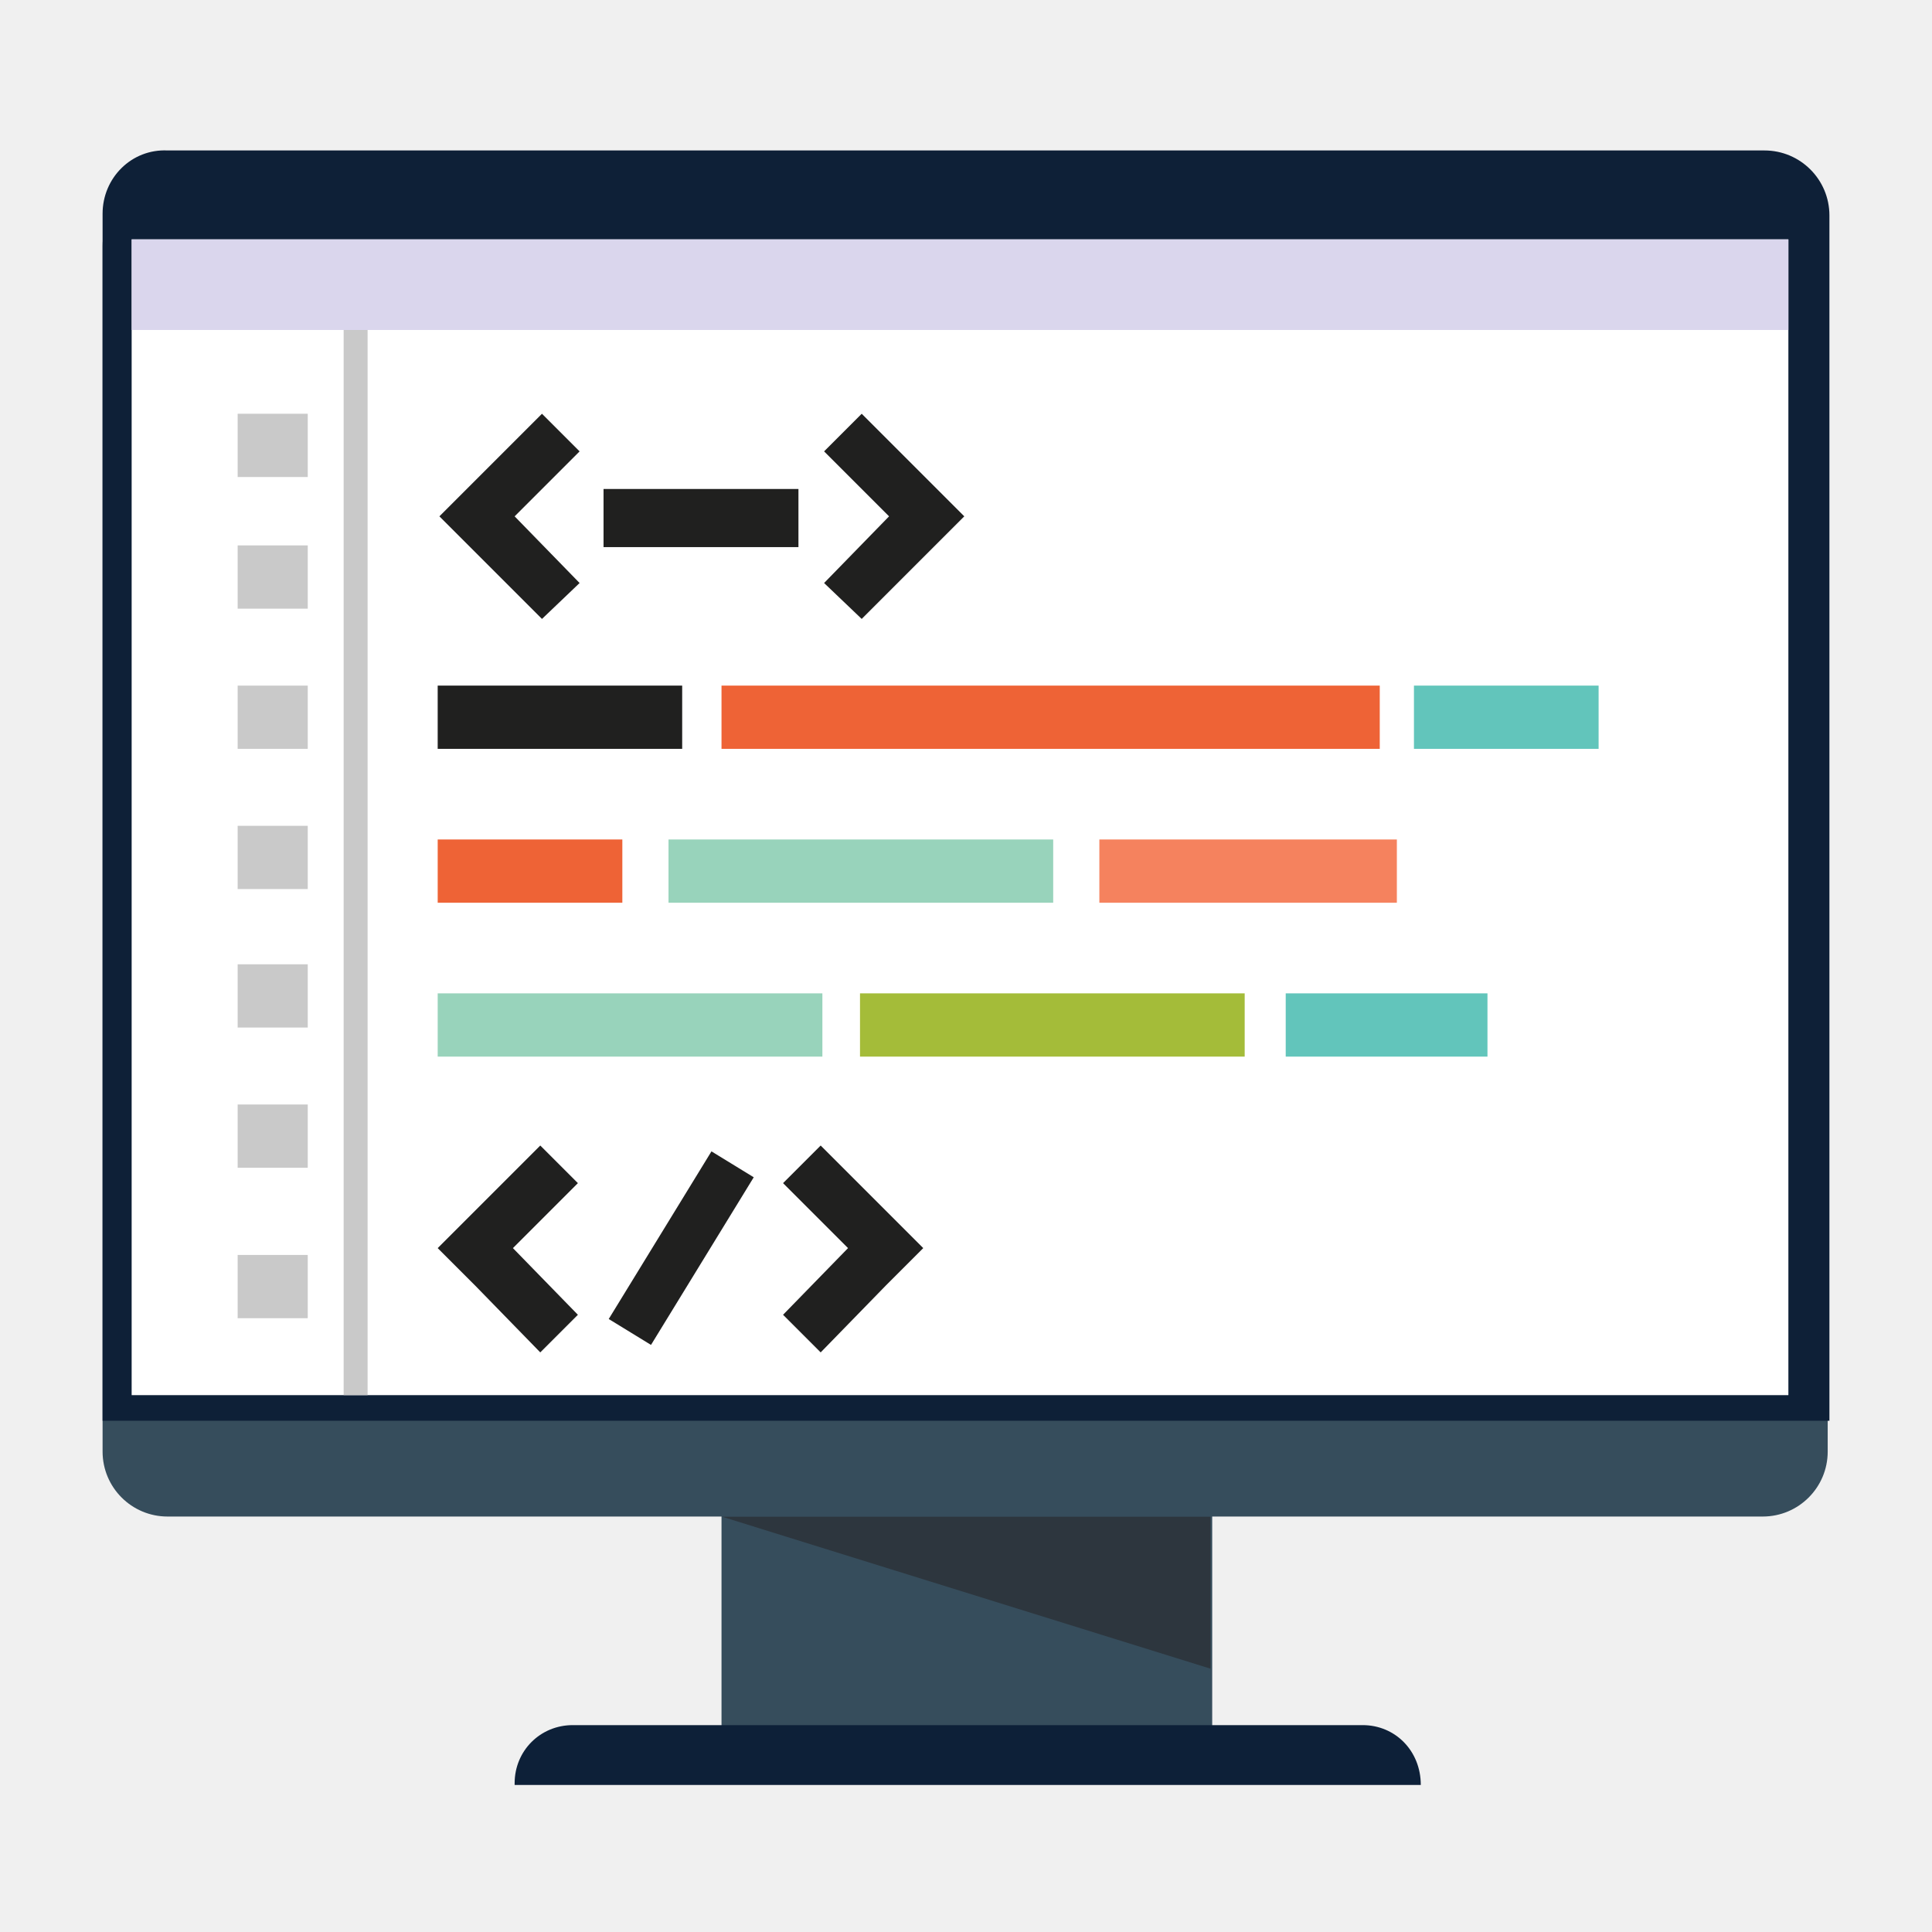
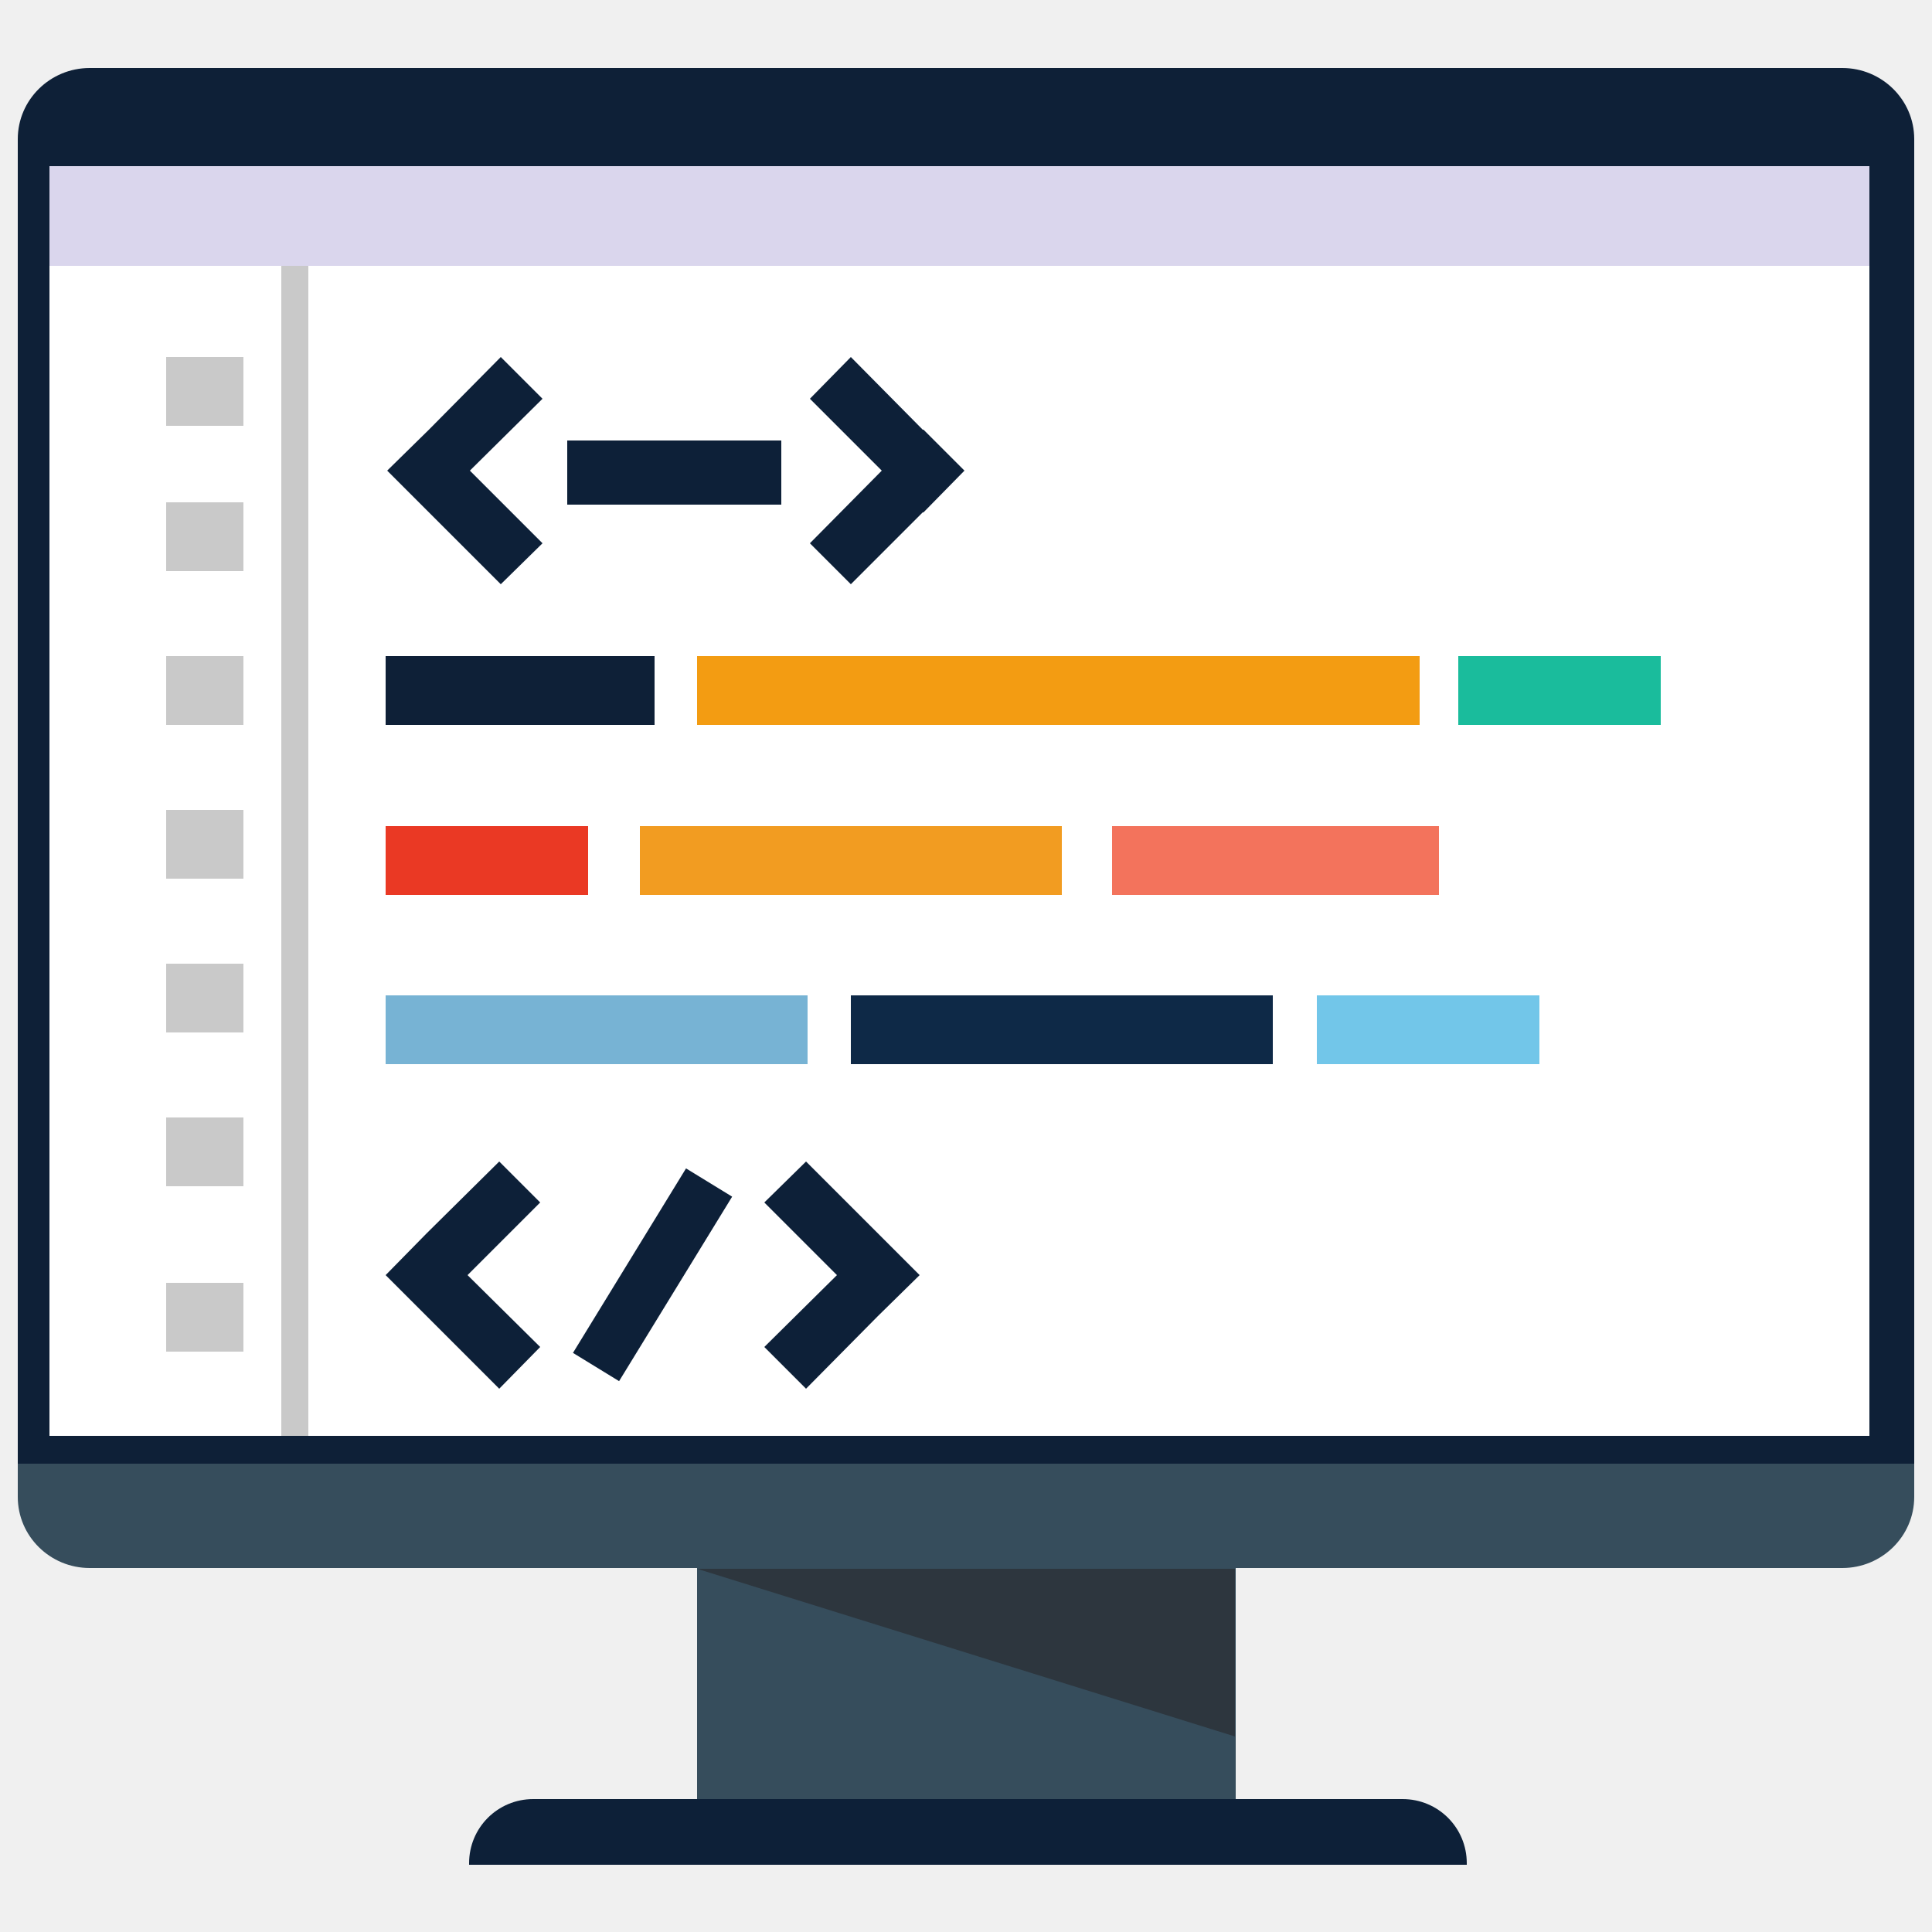
- <svg xmlns="http://www.w3.org/2000/svg" version="1.1" id="Layer_1" x="0px" y="0px" viewBox="0 0 113 113" style="enable-background:new 0 0 113 113;" xml:space="preserve">
+ <svg xmlns="http://www.w3.org/2000/svg" version="1.1" id="Layer_1" x="0px" y="0px" viewBox="0 0 250 250" style="enable-background:new 0 0 250 250;" xml:space="preserve">
  <style type="text/css">
- 	.st0{fill:#364D5C;}
- 	.st1{fill:#0D2038;}
- 	.st2{opacity:0.5;fill:#231F20;}
- 	.st3{fill:#0E2037;}
- 	.st4{fill:#FFFFFF;}
- 	.st5{opacity:0.8;fill:#D1CCE8;}
- 	.st6{fill:#C9C9C9;}
- 	.st7{fill:#62C5BB;}
- 	.st8{fill:#20201F;}
- 	.st9{fill:#EE6336;}
- 	.st10{fill:#98D3BB;}
- 	.st11{fill:#A4BC39;}
- 	.st12{fill:#F5825E;}
+ 	.st0{fill:#FFFFFF;}
+ 	.st1{fill:#CBEFFB;}
+ 	.st2{fill:#576177;}
+ 	.st3{fill:#FCE43A;}
+ 	.st4{fill:#FFEB99;}
+ 	.st5{fill:#E8E1CF;}
+ 	.st6{fill:#E2D9C3;}
+ 	.st7{fill:#F7F1DA;}
+ 	.st8{fill:#EFE8D5;}
+ 	.st9{fill:#3D495B;}
+ 	.st10{fill:#FF936D;}
+ 	.st11{fill:#FF8B6C;}
+ 	.st12{fill:#F48967;}
+ 	.st13{fill:#BEE4ED;}
+ 	.st14{fill:#707F99;}
+ 	.st15{fill:#DEF6FC;}
+ 	.st16{fill:#E5E5E5;}
+ 	.st17{fill:#263547;}
+ 	.st18{fill:#9BACBC;}
+ 	.st19{fill:#FDFFFE;}
+ 	.st20{fill:#52DDB5;}
+ 	.st21{fill:#2D4859;}
+ 	.st22{fill:#849EBC;}
+ 	.st23{fill:#564640;}
+ 	.st24{fill:#6AC2CE;}
+ 	.st25{fill:#E2B150;}
+ 	.st26{fill:#ADADAD;}
+ 	.st27{fill:#606060;}
+ 	.st28{fill:#A64A42;}
+ 	.st29{fill:#2D2D2D;}
+ 	.st30{fill:#EFEFEF;}
+ 	.st31{fill:#0F3758;}
+ 	.st32{fill:#7BBABE;}
+ 	.st33{fill:#76BBC1;}
+ 	.st34{fill:#0E3757;}
+ 	.st35{fill:#EC574F;}
+ 	.st36{fill:#F6AA1E;}
+ 	.st37{opacity:0.75;fill:#7BBABE;}
+ 	.st38{opacity:0.75;fill:#EC574F;}
+ 	.st39{opacity:0.75;fill:#F6AA1E;}
+ 	.st40{fill:url(#SVGID_1_);}
+ 	.st41{fill:url(#SVGID_2_);}
+ 	.st42{fill:#25A6DE;}
+ 	.st43{fill:url(#SVGID_3_);}
+ 	.st44{fill:#0984C6;}
+ 	.st45{fill:url(#SVGID_4_);}
+ 	.st46{fill:#44535D;}
+ 	.st47{fill:url(#SVGID_5_);}
+ 	.st48{fill:url(#SVGID_6_);}
+ 	.st49{fill:url(#SVGID_7_);}
+ 	.st50{fill:url(#SVGID_8_);}
+ 	.st51{fill:url(#SVGID_9_);}
+ 	.st52{fill:url(#SVGID_10_);}
+ 	.st53{fill:url(#SVGID_11_);}
+ 	.st54{fill:url(#SVGID_12_);}
+ 	.st55{fill:url(#SVGID_13_);}
+ 	.st56{fill:#D1D1D1;}
+ 	.st57{fill:#364D5C;}
+ 	.st58{fill:#EF7154;}
+ 	.st59{fill:#0D2038;}
+ 	.st60{opacity:0.5;fill:#231F20;}
+ 	.st61{fill:#0E2037;}
+ 	.st62{opacity:0.8;fill:#D1CCE8;}
+ 	.st63{fill:#C9C9C9;}
+ 	.st64{fill:#1ABC9C;}
+ 	.st65{fill:#F39C12;}
+ 	.st66{fill:#77B3D4;}
+ 	.st67{fill:#0E2947;}
+ 	.st68{fill:#72C6E9;}
+ 	.st69{fill:#EA3924;}
+ 	.st70{fill:#F3735C;}
+ 	.st71{fill:#F29C21;}
</style>
  <g>
-     <rect x="42.2" y="88.4" class="st0" width="28.7" height="14.3" />
-     <path class="st1" d="M83.1,104.4L83.1,104.4c0-2-1.5-3.5-3.4-3.5H33.5c-1.9,0-3.4,1.5-3.4,3.4v0.1H83.1z" />
-     <polygon class="st2" points="70.8,97.6 42.2,88.7 70.8,88.7  " />
-     <path class="st0" d="M103.1,10.6c2.1,0,3.8,1.7,3.8,3.8v70.5c0,2.1-1.7,3.8-3.8,3.8H9.8C7.7,88.7,6,87,6,84.9V14.4   c0-2.1,1.7-3.8,3.8-3.8H103.1z" />
-     <path class="st3" d="M107,83.1C107,83.1,107,83,107,83.1l0-70.5c0-2.1-1.7-3.8-3.8-3.8H9.8C7.7,8.7,6,10.4,6,12.5V83c0,0,0,0,0,0.1   H107z" />
-     <rect x="7.7" y="14" class="st4" width="96.9" height="67.6" />
-     <rect x="7.7" y="14" class="st5" width="96.9" height="5.3" />
-     <g>
-       <rect x="13.9" y="31.9" class="st6" width="4.1" height="3.7" />
-       <rect x="13.9" y="24.2" class="st6" width="4.1" height="3.7" />
-       <rect x="13.9" y="73.4" class="st6" width="4.1" height="3.7" />
-     </g>
-     <rect x="82.7" y="40.1" class="st7" width="10.8" height="3.7" />
-     <rect x="25.6" y="40.1" class="st8" width="14.3" height="3.7" />
-     <rect x="42.2" y="40.1" class="st9" width="38.5" height="3.7" />
-     <rect x="13.9" y="40.1" class="st6" width="4.1" height="3.7" />
-     <rect x="13.9" y="64.6" class="st6" width="4.1" height="3.7" />
-     <rect x="25.6" y="58.1" class="st10" width="22.5" height="3.7" />
-     <rect x="50.3" y="58.1" class="st11" width="22.5" height="3.7" />
-     <rect x="75.2" y="58.1" class="st7" width="11.8" height="3.7" />
-     <rect x="13.9" y="56.4" class="st6" width="4.1" height="3.7" />
-     <rect x="25.6" y="49.1" class="st9" width="10.8" height="3.7" />
-     <rect x="64.3" y="49.1" class="st12" width="17.4" height="3.7" />
-     <rect x="39.1" y="49.1" class="st10" width="22.5" height="3.7" />
-     <rect x="13.9" y="48.3" class="st6" width="4.1" height="3.7" />
-     <rect x="20.1" y="19.3" class="st6" width="1.4" height="62.3" />
+     <g>
+       <ellipse class="st0" cx="-307.3" cy="-139.5" rx="13.2" ry="14.1" />
+       <ellipse class="st0" cx="-265.6" cy="-139.5" rx="13.2" ry="14.1" />
+       <ellipse class="st0" cx="-249.3" cy="-135.7" rx="9.6" ry="10.2" />
+       <ellipse class="st0" cx="-319.5" cy="-135.7" rx="9.6" ry="10.2" />
+       <ellipse class="st0" cx="-286.6" cy="-147.5" rx="20.7" ry="22" />
+     </g>
+     <g>
+       <ellipse class="st0" cx="-159.7" cy="-135.2" rx="15.2" ry="16.2" />
+       <ellipse class="st0" cx="-111.8" cy="-126.4" rx="15.2" ry="16.2" />
+       <ellipse class="st0" cx="-93.1" cy="-126.4" rx="11" ry="11.7" />
+       <ellipse class="st0" cx="-173.7" cy="-132.1" rx="11" ry="11.7" />
+       <ellipse class="st0" cx="-136" cy="-135.2" rx="23.7" ry="25.3" />
+     </g>
    <g>
      <g>
-         <polygon class="st8" points="33.8,69.2 31.6,67 27.8,70.8 27.8,70.8 25.6,73 25.6,73 25.6,73 27.8,75.2 27.8,75.2 31.6,79.1      33.8,76.9 30,73    " />
-         <polygon class="st8" points="54,73 54,73 54,73 51.8,70.8 51.8,70.8 48,67 45.8,69.2 49.6,73 45.8,76.9 48,79.1 51.8,75.2      51.8,75.2    " />
-         <rect x="38.3" y="67.3" transform="matrix(-0.8526 -0.5225 0.5225 -0.8526 35.5667 156.0538)" class="st8" width="2.9" height="11.5" />
+         <path class="st1" d="M-98.5-91.5c0,59.9-48.5,105.6-108.4,105.6c-59.9,0-108.4-45.8-108.4-105.6c0-59.9,48.5-108.4,108.4-108.4     C-147-199.9-98.5-151.4-98.5-91.5z" />
+         <g>
+           <path class="st0" d="M-266-39.2c0.1,0,0.1,0,0.2-0.1c0,0,0,0,0,0C-265.9-39.3-266-39.2-266-39.2z" />
+           <path class="st0" d="M-89.5-81.1c0-6.5-5.5-11.7-12.4-11.7c-5.3,0-9.7,3.1-11.5,7.4c-0.5,0-1.1-0.1-1.6-0.1      c-11.1,0-20.2,9.2-20.2,20.5c0,3.7,1,7.2,2.7,10.2c4.7-1.4,9.1-0.6,11.4,2.4c0.3,0.4,0.5,0.8,0.7,1.2c-0.2,0.1-0.4,0.1-0.6,0.2      c-2.3-2.4-6.3-3-10.4-1.9c0,0,0,0,0,0c-2.4,0.6-4.8,1.8-7.1,3.5c-4,3.1-6.5,7.1-7,10.8c-0.1,0.9-0.2,1.8,0,2.7      c0.2,1.3,0.6,2.6,1.4,3.6c0.4,0.5,0.8,0.9,1.3,1.3c-0.1,0-0.1,0-0.2,0.1c-1.1-0.5-2-1.2-2.7-2.2c-0.7-1-1.2-2.1-1.4-3.3      c-3.3-1-7-1.4-10.9-1c-9.7,1-18.1,6.3-22.4,13.3c-10-12-14.8-50.1-14.8-50.1h-23.3c0,0-4.9,38.5-15,50.3      c-0.8,0.1-1.7,0.2-2.5,0.4c-1.4-5.2-4.8-10-10-13.3c-6.3-4-13.8-4.7-19.8-2.4c0.3,2.3-0.1,4.5-1.4,6.2c-0.7,0.9-1.6,1.6-2.7,2.2      c-0.1,0-0.1,0-0.2-0.1c0.5-0.4,0.9-0.8,1.3-1.3c1.3-1.7,1.8-4,1.4-6.3c0,0,0,0,0,0c0,0,0,0,0,0c-0.6-3.7-3-7.8-7-10.8      c-2.3-1.7-4.7-2.9-7.1-3.5c0,0,0,0,0,0c-4.2-1.1-8.1-0.5-10.4,1.9c-0.2-0.1-0.4-0.1-0.6-0.2c0.2-0.4,0.4-0.8,0.7-1.2      c2.3-3,6.7-3.8,11.4-2.4c1.7-3,2.7-6.5,2.7-10.2c0-11.3-9-20.5-20.2-20.5c-0.5,0-1.1,0-1.6,0.1c0,0,0,0,0,0c0,0,0,0,0,0      c-1.8-4.3-6.3-7.4-11.5-7.4c-6.9,0-12.4,5.2-12.4,11.7c0,3.2,1.4,6.1,3.6,8.3l0,0c0.8,0.7,1.7,1.4,2.6,1.9      c-0.6,1.9-0.9,3.9-0.9,6c0,7.7,4.1,14.3,10.3,17.9c-0.1,0.1-0.2,0.2-0.3,0.3c-5,6.3-3.4,15.9,3.5,21.4c3.9,3.1,8.7,4.3,13.1,3.7      c0.5,6.7,7.1,14.9,17.1,20.5c5.7,3.2,11.6,4.9,16.7,5.3c-0.2,0.8-0.3,1.5-0.3,2.3c0,5.7,5.7,10.3,12.7,10.3      c2.8,0,5.3-0.7,7.4-1.9c3,4.7,8.8,7.9,15.5,7.9c2,0,3.9-0.3,5.7-0.8c4.1-0.5,7.8-2.3,10.4-4.9c2.7,2.6,6.3,4.3,10.4,4.9      c1.8,0.5,3.7,0.8,5.7,0.8c6.1,0,11.5-2.7,14.7-6.8v0c0.3-0.4,0.5-0.8,0.8-1.1c0.1-0.1,0.1-0.2,0.2-0.3c2,1.4,4.5,2.3,7.2,2.3      c7,0,12.6-5.7,12.7-12.7c0.1,0,0.1,0,0.2,0c0.5,0,1.1-0.1,1.6-0.2c0,0,0,0,0,0c4.6-0.6,9.6-2.3,14.5-5      c10-5.5,16.5-13.8,17.1-20.5c4.3,0.7,9.1-0.5,13.1-3.7c7-5.6,8.5-15.2,3.5-21.4c-0.1-0.1-0.2-0.2-0.3-0.3      c6.1-3.5,10.3-10.2,10.3-17.9c0-2.1-0.3-4.1-0.9-6C-92-73-89.5-76.7-89.5-81.1z" />
+         </g>
+         <path class="st2" d="M-181.4-91c7.6,2,12.4,10.4,14.7,15.6c1.1,2.4,2.5,2.4,3.3-0.1c11.3-35-2-49.8-8.5-54.7L-181.4-91z" />
+         <path class="st2" d="M-232.4-91c-7.6,2-12.4,10.4-14.7,15.6c-1.1,2.4-2.5,2.4-3.3-0.1c-11.2-35,2-49.8,8.5-54.7L-232.4-91z" />
+         <path class="st3" d="M-206.9-77c-7.2-0.2-12.5,6.3-12.9,11.6c-0.8,5.7,3.2,10.2,6.6,13.5c4.3,3.7,5.7,7.4,6.1,9.7h0.3     c0.4-2.4,1.8-6,6.1-9.7c3.4-3.2,7.4-7.8,6.6-13.5C-194.4-70.7-199.7-77.2-206.9-77z" />
+         <path class="st4" d="M-206.9-76.3c-5.1-0.2-8.8,4.4-9.1,8.2c-0.6,4,2.3,7.2,4.7,9.5c3,2.6,4,5.2,4.3,6.8h0.2     c0.3-1.7,1.2-4.2,4.3-6.8c2.4-2.3,5.2-5.5,4.7-9.5C-198.1-71.9-201.8-76.5-206.9-76.3z" />
+         <path class="st5" d="M-218.5-79.7v3.6c0,1.6,1.3,2.9,2.9,2.9h17.4c1.6,0,2.9-1.3,2.9-2.9v-3.6H-218.5z" />
+         <rect x="-218.5" y="-79.7" class="st6" width="23.2" height="2.2" />
+         <path class="st7" d="M-221.5-85v3.9c0,1.6,1.3,2.9,2.9,2.9h23.5c1.6,0,2.9-1.3,2.9-2.9V-85H-221.5z" />
+         <rect x="-221.5" y="-85" class="st8" width="29.2" height="3.4" />
+         <path class="st9" d="M-235.7-89.7c1-0.6,2.1-1.1,3.3-1.4l-9.4-39.1c-0.6,0.5-1.3,1-2,1.7C-243.4-114.5-240.1-101.3-235.7-89.7z" />
+         <path class="st10" d="M-203.8-219.4c-1.7-2.1-4.5-2.1-6.1,0c-8.7,10.9-32.9,44.7-32.9,84.7c0,17.7,4.7,34.1,10.7,47.9     c1.1,2.4,4.1,4.4,6.8,4.4h37c2.6,0,5.7-1.9,6.8-4.4c6-13.8,10.7-30.2,10.7-47.9C-170.9-174.7-195.1-208.6-203.8-219.4z" />
+         <path class="st11" d="M-202.4-217.7c11.5,23.1,44.4,102.6-30.4,129.4c0.2,0.5,0.4,1,0.6,1.5c1.1,2.4,4.1,4.4,6.8,4.4h37     c2.6,0,5.7-1.9,6.8-4.4c6-13.8,10.7-30.2,10.7-47.9C-170.9-172.8-192.8-205.3-202.4-217.7z" />
+         <path class="st9" d="M-169.9-128.5c-0.7-0.7-1.4-1.2-2-1.7l-9.4,39.1c1.2,0.3,2.3,0.8,3.3,1.4     C-173.6-101.3-170.4-114.5-169.9-128.5z" />
+         <path class="st12" d="M-203.8-219.4c-0.1-0.1-0.2-0.2-0.3-0.3c15.9,21.5,45.1,89.6,5.3,137.3h10.5c2.6,0,5.7-1.9,6.8-4.4     c6-13.8,10.7-30.2,10.7-47.9C-170.9-174.7-195.1-208.6-203.8-219.4z" />
+         <g>
+           <g>
+             <path class="st0" d="M-207-144.5c-8.8,0-15.9-7.1-15.9-15.9c0-8.8,7.1-15.9,15.9-15.9c8.8,0,15.9,7.1,15.9,15.9       C-191.1-151.6-198.2-144.5-207-144.5z" />
+           </g>
+         </g>
+         <path class="st13" d="M-203.8-173.5c-1-0.2-2.1-0.4-3.1-0.4c-1,0-1.9,0.1-2.8,0.3c-6.1,1.3-10.6,6.7-10.6,13.2     c0,6.6,4.8,12.2,11.2,13.3c0.4,0.1,0.7,0.1,1.1,0.1c0.4,0,0.8,0.1,1.2,0.1c7.4,0,13.5-6,13.5-13.5     C-193.4-166.7-197.9-172.1-203.8-173.5z" />
+         <path class="st2" d="M-210.9-103.1c-0.3-16.3,1.5-29.6,4-29.6c2.5,0,4.3,13.3,4,29.6c-0.3,16.3-2.1,29.5-4,29.5     C-208.8-73.6-210.6-86.8-210.9-103.1z" />
+         <path class="st14" d="M-209-116.3c-0.2-6.5,0.8-11.7,2.1-11.7c1.3,0,2.2,5.2,2.1,11.7c-0.2,6.5-1.1,11.7-2.1,11.7     C-207.9-104.6-208.8-109.8-209-116.3z" />
+         <g>
+           <path class="st15" d="M-211.2-164.6c-1.7,1.6-2.7,4.1-4.2,4.2c-1.5,0.3-3.1-4.3,0.4-8c3.5-3.6,8-2.3,7.7-0.8      C-207.5-167.7-209.7-166.4-211.2-164.6z" />
+         </g>
      </g>
-     </g>
+       <path class="st0" d="M-142.1-123.3c0.2-8.7-0.9-11.7-2.9-13.9c-2.2-2-5.2-3.1-13.9-2.9c8.7,0.2,11.7-0.9,13.9-2.9    c2-2.2,3.1-5.2,2.9-13.9c-0.2,8.7,0.9,11.7,2.9,13.9c2.2,2,5.2,3.1,13.9,2.9c-8.7-0.2-11.7,0.9-13.9,2.9    C-141.2-135.1-142.3-132-142.1-123.3z" />
+       <path class="st1" d="M-280-185.8c0.2-8.7-0.9-11.7-2.9-13.9c-2.2-2-5.2-3.1-13.9-2.9c8.7,0.2,11.7-0.9,13.9-2.9    c2-2.2,3.1-5.2,2.9-13.9c-0.2,8.7,0.9,11.7,2.9,13.9c2.2,2,5.2,3.1,13.9,2.9c-8.7-0.2-11.7,0.9-13.9,2.9    C-279.1-197.5-280.2-194.4-280-185.8z" />
+       <circle class="st0" cx="-280.7" cy="-116.3" r="5.6" />
+       <circle class="st0" cx="-154.8" cy="-64.1" r="5.6" />
+     </g>
+   </g>
+   <path class="st16" d="M-330.6,256.8c-5.4,0-9.8-4.4-9.8-9.9v-17.3V229h243.9v0.6v17.3c0,5.5-4.4,9.9-9.8,9.9H-330.6z" />
+   <path class="st17" d="M-106.3,87.5h-224.3c-5.4,0-9.8,4.4-9.8,9.9V229h243.9V97.5C-96.5,92-100.9,87.5-106.3,87.5z" />
+   <rect x="-331.9" y="95.6" class="st18" width="225.7" height="125.5" />
+   <g>
+     <path class="st0" d="M-245.4,257.8h56c0,21.5,9.7,22.1,9.7,22.1v5.6h-5.1h-67.1h-4.4v-5.6c0,0,11.3-1.2,11.3-22.1" />
+     <path class="st16" d="M-179.7,280v-0.1c0,0-9.7-0.7-9.7-22.1H-245c0,21-11.3,22.1-11.3,22.1v0.1H-179.7z" />
+   </g>
+   <g>
+     <rect x="-324.3" y="100.8" class="st19" width="142.5" height="114.8" />
+     <g>
+       <path class="st20" d="M-281.7,145.3c-0.6,0.5-1.1,0.9-1.8,1.2l7.6,14c0,0,0,0,0,0c8.1-4.4,12.9-12,13.5-21.2l-15.9-1    C-278.4,140.9-279.5,143.5-281.7,145.3z" />
+       <path class="st21" d="M-283.4,146.5c-4.1,2.2-9.2,1.3-12.3-2.3c0,0,0,0,0,0l-14.1,12c0,0,0,0,0,0c8.8,10.3,23.3,13,35.2,6.5    L-283.4,146.5z" />
+       <path class="st22" d="M-313.7,138.8L-313.7,138.8c0.3,6,2.1,10.8,6.1,15.4l11.8-10.1c-1.5-1.8-2.3-3.9-2.4-6L-313.7,138.8z" />
+       <path class="st23" d="M-278.2,138.3l13.4,0.8l0,0c0.3-4.4-0.5-8.3-2.6-12.2c0,0,0,0,0,0l-11.9,6.2    C-278.5,134.7-278.1,136.5-278.2,138.3z" />
+       <path class="st24" d="M-285.9,109C-285.9,109-285.9,109-285.9,109l-1.5,18.7c2.6,0.2,5.1,1.4,6.9,3.5c0.5,0.6,0.9,1.2,1.3,1.9    l16.6-8.7C-267.4,115.3-275.7,109.8-285.9,109z" />
+       <path class="st25" d="M-320,139.1l21.9-0.9c-0.1-3,1.1-6,3.5-8c2.1-1.8,4.7-2.6,7.2-2.4l1.7-21.8c-1.3-0.1-2.6-0.1-3.9-0.1    C-307.2,106.6-320.8,121.5-320,139.1z" />
+     </g>
+     <rect x="-175.5" y="100.8" class="st25" width="59.9" height="114.8" />
+     <rect x="-248.4" y="109" class="st26" width="56.9" height="2.5" />
+     <rect x="-174" y="104.6" class="st27" width="56.9" height="2.5" />
+     <rect x="-174" y="115.8" class="st27" width="56.9" height="2.5" />
+     <rect x="-174" y="127" class="st27" width="56.9" height="2.5" />
+     <rect x="-174" y="138.2" class="st27" width="56.9" height="2.5" />
+     <rect x="-174" y="149.4" class="st27" width="56.9" height="2.4" />
+     <rect x="-174" y="160.6" class="st27" width="56.9" height="2.5" />
+     <rect x="-174" y="171.9" class="st27" width="56.9" height="2.5" />
+     <rect x="-248.4" y="118.6" class="st26" width="56.9" height="2.5" />
+     <rect x="-248.4" y="128.2" class="st26" width="56.9" height="2.5" />
+     <rect x="-248.4" y="137.8" class="st26" width="56.9" height="2.5" />
+     <rect x="-248.4" y="147.3" class="st26" width="56.9" height="2.4" />
+     <rect x="-248.4" y="156.9" class="st26" width="56.9" height="2.5" />
+     <rect x="-248.4" y="166.5" class="st26" width="56.9" height="2.5" />
+     <rect x="-248.4" y="176.1" class="st26" width="56.9" height="2.5" />
+     <rect x="-248.4" y="185.7" class="st26" width="56.9" height="2.5" />
+     <rect x="-248.4" y="195.3" class="st26" width="56.9" height="2.5" />
+     <rect x="-316.6" y="178.6" class="st25" width="54.3" height="28.7" />
+     <g>
+       <rect x="-310.7" y="194.8" class="st28" width="3.7" height="7.7" />
+       <rect x="-305" y="191.2" class="st28" width="3.7" height="11.3" />
+       <rect x="-299.4" y="188" class="st28" width="3.7" height="14.5" />
+       <polygon class="st28" points="-297.5,182.7 -299.9,183.4 -299.3,184.3 -310.5,191.8 -310,192.5 -298.8,185.1 -298.2,185.9     -296.6,184 -295,182   " />
+     </g>
+     <rect x="-287.4" y="184.5" class="st29" width="19.7" height="2.5" />
+     <rect x="-287.4" y="191.7" class="st29" width="19.7" height="2.5" />
+     <rect x="-287.4" y="198.9" class="st29" width="19.7" height="2.5" />
+   </g>
+   <g>
+     <path class="st30" d="M579,43.9H376c-1.6,0-3-1.3-3-3v-169.3c0-1.6,1.4-3,3-3H579c1.7,0,3,1.4,3,3V40.9   C582,42.5,580.6,43.9,579,43.9z" />
+     <path class="st31" d="M373-122.8c0-5.1-0.8-13.9,9.2-15.4h190.5c10.7,0.1,9.2,10.3,9.2,15.4" />
+     <rect x="388.5" y="-105.5" class="st32" width="32.5" height="32.5" />
+     <rect x="388.5" y="-55.5" class="st32" width="54.3" height="79.3" />
+     <rect x="452.5" y="-55.5" class="st31" width="104.3" height="8.7" />
+     <rect x="452.5" y="-39.2" class="st33" width="104.3" height="8.7" />
+     <rect x="452.5" y="-22.9" class="st33" width="104.3" height="8.7" />
+     <rect x="452.5" y="-6.6" class="st33" width="104.3" height="8.7" />
+     <rect x="452.5" y="9.7" class="st33" width="72.8" height="8.7" />
+     <rect x="436.6" y="-105.5" class="st34" width="32.5" height="32.5" />
+     <rect x="484.8" y="-105.5" class="st35" width="32.5" height="32.5" />
+     <rect x="533" y="-105.5" class="st36" width="32.5" height="32.5" />
+     <circle class="st37" cx="383.8" cy="-130.4" r="2.9" />
+     <circle class="st38" cx="394.7" cy="-130.4" r="2.9" />
+     <circle class="st39" cx="405.5" cy="-130.4" r="2.9" />
    <g>
      <g>
-         <polygon class="st8" points="33.9,26.4 31.7,24.2 27.9,28 27.9,28 25.7,30.2 25.7,30.2 25.7,30.2 27.9,32.4 27.9,32.4 31.7,36.2      33.9,34.1 30.1,30.2    " />
-         <polygon class="st8" points="56.4,30.2 56.4,30.2 56.4,30.2 54.2,28 54.2,28 50.4,24.2 48.2,26.4 52,30.2 48.2,34.1 50.4,36.2      54.2,32.4 54.2,32.4    " />
-         <rect x="35.3" y="28.6" class="st8" width="11.4" height="3.4" />
+         <g>
+           <linearGradient id="SVGID_1_" gradientUnits="userSpaceOnUse" x1="-50.177" y1="536.401" x2="-27.886" y2="536.401" gradientTransform="matrix(0.7071 0.7071 -0.7071 0.7071 1017.673 -419.9822)">
+             <stop offset="0" style="stop-color:#CF837A" />
+             <stop offset="0.224" style="stop-color:#F7AC9D" />
+             <stop offset="0.812" style="stop-color:#844D46" />
+             <stop offset="0.82" style="stop-color:#875048" />
+             <stop offset="1" style="stop-color:#D08A7F" />
+           </linearGradient>
+           <path class="st40" d="M619.6-61.4c2.1-2.1,2.5-5.1,0.9-6.6l-10-10c-1.6-1.6-4.6-1.2-6.6,0.9l-5.7,5.7l15.8,15.8L619.6-61.4z" />
+           <linearGradient id="SVGID_2_" gradientUnits="userSpaceOnUse" x1="523.049" y1="-10.646" x2="534.72" y2="2.484" gradientTransform="matrix(1.0087 2.640000e-002 2.640000e-002 1.0087 2.0226 -1.8641)">
+             <stop offset="0" style="stop-color:#E3CC94" />
+             <stop offset="0.279" style="stop-color:#F8E0AC" />
+             <stop offset="0.865" style="stop-color:#A2913F" />
+           </linearGradient>
+           <path class="st41" d="M534.7-7.8l-10.2,20.6l5.3,5.3l20.6-10.3C551,7.8,534.6-8.4,534.7-7.8z" />
+           <path class="st42" d="M586-59.2l-2.2,2.2l-44.4,44.4l-2.5,2.5l-1.8,1.8c-0.1,0.2-0.3,0.3-0.4,0.5c0,0-0.8,1.3-2.1,4.3      c-1.3,3,4.7-1.6,4.7-1.6l2.2-2.2l46.9-46.9l2.2-2.2L586-59.2z" />
+           <linearGradient id="SVGID_3_" gradientUnits="userSpaceOnUse" x1="565.329" y1="-25.607" x2="577.046" y2="-13.357">
+             <stop offset="0" style="stop-color:#00589A" />
+             <stop offset="1" style="stop-color:#0374AF" />
+           </linearGradient>
+           <path class="st43" d="M595.6-49.6l-2.2,2.2L546.5-0.5l-2.2,2.2c0,0-1.5,6.3,0.4,6.7c1.9,0.4,5.7-0.7,5.7-0.7      c0.2-0.1,0.3-0.3,0.5-0.4l1.8-1.8l2.5-2.5l44.4-44.4l2.2-2.2L595.6-49.6z" />
+           <path class="st44" d="M588.6-56.5l-2.2,2.2L539.6-7.4l-2.2,2.2c0,0-1.3,5.4,0.2,6.5c1.5,1.2,6.8,0.4,6.8,0.4l2.2-2.2l46.9-46.9      l2.2-2.2L588.6-56.5z" />
+           <path class="st0" d="M590.7-59.1l-0.3,0.3L537.7-6.4l-0.4,0.3l-0.2,0.2c0,0,0,0-0.1,0.1l0.4,0.4l0.3-0.3l53-52.7l0.3-0.3      L590.7-59.1z" />
+           <linearGradient id="SVGID_4_" gradientUnits="userSpaceOnUse" x1="-50.174" y1="761.416" x2="-27.884" y2="761.416" gradientTransform="matrix(0.7071 0.7071 -2.8128 2.8128 2769.311 -2171.623)">
+             <stop offset="5.617980e-003" style="stop-color:#B3D4E4" />
+             <stop offset="6.034555e-002" style="stop-color:#C4DCE8" />
+             <stop offset="0.14" style="stop-color:#D6E5ED" />
+             <stop offset="0.224" style="stop-color:#E1EAEF" />
+             <stop offset="0.321" style="stop-color:#E4ECF0" />
+             <stop offset="0.842" style="stop-color:#4E7A8B" />
+           </linearGradient>
+           <polygon class="st45" points="598.4,-71.7 585.9,-59.1 601.6,-43.4 614.2,-55.9     " />
+           <polygon class="st0" points="599.6,-69.8 603.2,-66.2 591.2,-54.2 587.7,-57.8     " />
+           <g>
+             <polygon class="st46" points="588.9,-62.2 604.7,-46.4 606,-47.7 590.2,-63.5      " />
+             <polygon class="st46" points="587.2,-60.5 603,-44.7 603.5,-45.2 587.7,-61      " />
+           </g>
+           <g>
+             <linearGradient id="SVGID_5_" gradientUnits="userSpaceOnUse" x1="-59.493" y1="105.35" x2="-37.203" y2="105.35" gradientTransform="matrix(0.7231 0.7231 -0.2716 0.2716 661.4011 -48.8935)">
+               <stop offset="5.617980e-003" style="stop-color:#9AB8C7" />
+               <stop offset="7.052061e-002" style="stop-color:#ABC4D1" />
+               <stop offset="0.217" style="stop-color:#CEDDE5" />
+               <stop offset="0.297" style="stop-color:#DBE6EC" />
+               <stop offset="0.679" style="stop-color:#647881" />
+               <stop offset="0.764" style="stop-color:#657B85" />
+               <stop offset="0.851" style="stop-color:#688491" />
+               <stop offset="0.938" style="stop-color:#6C92A6" />
+               <stop offset="1" style="stop-color:#71A0B9" />
+             </linearGradient>
+             <polygon class="st47" points="589.1,-62.7 605.2,-46.5 606.5,-47.8 590.4,-63.9      " />
+             <linearGradient id="SVGID_6_" gradientUnits="userSpaceOnUse" x1="-59.485" y1="113.073" x2="-37.203" y2="113.073" gradientTransform="matrix(0.7231 0.7231 -0.2716 0.2716 661.4011 -48.8935)">
+               <stop offset="5.617980e-003" style="stop-color:#9AB8C7" />
+               <stop offset="7.052061e-002" style="stop-color:#ABC4D1" />
+               <stop offset="0.217" style="stop-color:#CEDDE5" />
+               <stop offset="0.297" style="stop-color:#DBE6EC" />
+               <stop offset="0.679" style="stop-color:#647881" />
+               <stop offset="0.764" style="stop-color:#657B85" />
+               <stop offset="0.851" style="stop-color:#688491" />
+               <stop offset="0.938" style="stop-color:#6C92A6" />
+               <stop offset="1" style="stop-color:#71A0B9" />
+             </linearGradient>
+             <polygon class="st48" points="587.4,-60.9 603.5,-44.8 604,-45.3 587.9,-61.4      " />
+           </g>
+           <g>
+             <polygon class="st46" points="595.4,-68.7 611.2,-52.9 612.4,-54.2 596.7,-69.9      " />
+             <polygon class="st46" points="593.7,-67 609.5,-51.2 610,-51.7 594.2,-67.5      " />
+           </g>
+           <g>
+             <linearGradient id="SVGID_7_" gradientUnits="userSpaceOnUse" x1="-59.494" y1="81.499" x2="-37.203" y2="81.499" gradientTransform="matrix(0.7231 0.7231 -0.2716 0.2716 661.4011 -48.8935)">
+               <stop offset="5.617980e-003" style="stop-color:#9AB8C7" />
+               <stop offset="4.872734e-002" style="stop-color:#A9C3D0" />
+               <stop offset="0.159" style="stop-color:#CCDCE3" />
+               <stop offset="0.218" style="stop-color:#D9E5EB" />
+               <stop offset="0.727" style="stop-color:#6A808C" />
+               <stop offset="0.804" style="stop-color:#6B8391" />
+               <stop offset="0.895" style="stop-color:#6D8E9F" />
+               <stop offset="0.992" style="stop-color:#719EB7" />
+               <stop offset="1" style="stop-color:#71A0B9" />
+             </linearGradient>
+             <polygon class="st49" points="595.6,-69.1 611.7,-53 613,-54.3 596.9,-70.4      " />
+             <linearGradient id="SVGID_8_" gradientUnits="userSpaceOnUse" x1="-59.492" y1="89.231" x2="-37.203" y2="89.231" gradientTransform="matrix(0.7231 0.7231 -0.2716 0.2716 661.4011 -48.8935)">
+               <stop offset="5.617980e-003" style="stop-color:#9AB8C7" />
+               <stop offset="4.872734e-002" style="stop-color:#A9C3D0" />
+               <stop offset="0.159" style="stop-color:#CCDCE3" />
+               <stop offset="0.218" style="stop-color:#D9E5EB" />
+               <stop offset="0.727" style="stop-color:#6A808C" />
+               <stop offset="0.804" style="stop-color:#6B8391" />
+               <stop offset="0.895" style="stop-color:#6D8E9F" />
+               <stop offset="0.992" style="stop-color:#719EB7" />
+               <stop offset="1" style="stop-color:#71A0B9" />
+             </linearGradient>
+             <polygon class="st50" points="593.9,-67.4 610,-51.3 610.5,-51.8 594.4,-67.9      " />
+           </g>
+           <linearGradient id="SVGID_9_" gradientUnits="userSpaceOnUse" x1="600.091" y1="-72.453" x2="614.227" y2="-72.453">
+             <stop offset="0" style="stop-color:#FFFFFF" />
+             <stop offset="1" style="stop-color:#F7AC9D" />
+           </linearGradient>
+           <path class="st51" d="M603.9-67.5l4.6-4.6c1.8-1.8,4.3-2.1,5.7-0.8l-3.6-3.6c-1.4-1.4-3.9-1-5.7,0.8l-4.9,4.9l0,0l0.2-0.2      L603.9-67.5z" />
+           <rect x="590.4" y="-61" transform="matrix(-0.7076 -0.7066 0.7066 -0.7076 1055.2 316.3484)" class="st0" width="5.3" height="1.6" />
+           <polygon class="st0" points="588.9,-59.5 592.5,-55.9 592.9,-56.3 589.3,-59.9     " />
+           <rect x="596.7" y="-67.4" transform="matrix(-0.7066 -0.7076 0.7076 -0.7066 1069.947 310.4734)" class="st0" width="5.2" height="1.6" />
+           <polygon class="st0" points="599.1,-62.3 599.3,-62.5 599.4,-62.7 599.5,-62.8 595.8,-66.5 595.8,-66.5 595.7,-66.3 595.3,-66           " />
+           <linearGradient id="SVGID_10_" gradientUnits="userSpaceOnUse" x1="519.88" y1="15.896" x2="526.263" y2="21.614">
+             <stop offset="0" style="stop-color:#5F6062" />
+             <stop offset="0.491" style="stop-color:#808083" />
+             <stop offset="0.543" style="stop-color:#666567" />
+             <stop offset="0.605" style="stop-color:#4D4B4D" />
+             <stop offset="0.674" style="stop-color:#3A3838" />
+             <stop offset="0.752" style="stop-color:#2C2A2A" />
+             <stop offset="0.846" style="stop-color:#242122" />
+             <stop offset="1" style="stop-color:#221F1F" />
+           </linearGradient>
+           <path class="st52" d="M531.5,16.9c0.1-0.2-0.4-0.2-0.5-0.3c-0.1,0-0.3,0-0.4,0c-0.1,0-0.3-0.2-0.2-0.4c0-0.2-0.2,0-0.2,0      s-0.2,0-0.3,0c-0.1,0-0.2,0-0.4-0.1l-0.3-0.2c0,0,0,0,0.1,0c0-0.1,0-0.1,0-0.2c0-0.1,0-0.3-0.2-0.4c-0.2-0.1-0.2,0-0.5,0.1      c-0.4,0.1-0.2-0.2-0.2-0.2l-0.1,0c0,0-0.1,0-0.3,0l-0.4-0.2c0,0,0.1-0.1,0.1-0.1c0-0.1-0.2-0.1-0.4-0.1l-0.2-0.1      c0-0.1,0.1-0.2,0.1-0.2l-0.2,0c0,0-0.1,0-0.2,0l-0.2-0.1c0-0.1,0.2-0.3,0.2-0.3l-0.3,0c0,0-0.3-0.1-0.3-0.2c0,0,0-0.2,0-0.2      l-0.4-0.1c0,0,0-0.1,0-0.2c0-0.1,0-0.1,0-0.1l-0.2,0.1l-0.2,0l0-0.2l-0.1,0l-0.1-0.1l-0.1,0h-0.1l0-0.1l0-0.1l-0.2,0.1      c0,0.1,0,0.1-0.1,0.2l-0.2-0.1l-5.9,11.1l-0.1,0.3l0.3,0l12.6-6.9l-0.4-0.2C531.2,17,531.4,16.9,531.5,16.9z" />
+           <g>
+             <linearGradient id="SVGID_11_" gradientUnits="userSpaceOnUse" x1="525.757" y1="3.925" x2="539.42" y2="19.184">
+               <stop offset="0" style="stop-color:#E9D29B" />
+               <stop offset="0.279" style="stop-color:#F6E0B9" />
+               <stop offset="0.806" style="stop-color:#B9A55A" />
+             </linearGradient>
+             <path class="st53" d="M526.5,10.3c0.4,0.8-0.9,1.5,0.7,2.1c1.7,0.6,0.7,0.8,4.2,0.7c3.5-0.1,5.6-1.5,5.9-0.9       c0.3,0.6-0.3,2.3-0.3,2.3l0.9-0.5c0,0,1.9-2.9,0.5-3.1c-1.4-0.2-3.3,1.1-5.8,1.1c-2.5,0.1-5.7,0.5-5.5-0.8c0.1-1.3-0.2-2-0.2-2       L526.5,10.3z" />
+             <linearGradient id="SVGID_12_" gradientUnits="userSpaceOnUse" x1="528.654" y1="1.325" x2="542.321" y2="16.586">
+               <stop offset="0" style="stop-color:#E9D29B" />
+               <stop offset="0.279" style="stop-color:#F6E0B9" />
+               <stop offset="0.806" style="stop-color:#B9A55A" />
+             </linearGradient>
+             <path class="st54" d="M528.4,5.6l-0.7,1.2c0,0-0.3,5.5,2.9,3.9c3.2-1.7,9.6-3.5,9.8-1.9c0.3,1.6,0.2,3.3,0.2,3.3l-0.1,0.6       l1.3-0.7c0,0,1.7-5.1-0.2-5.4c-1.9-0.3-6.4,0.7-8.4,1.9c-2,1.1-3.6,3.1-4.1,1.2C528.6,7.8,528.4,5.6,528.4,5.6z" />
+             <linearGradient id="SVGID_13_" gradientUnits="userSpaceOnUse" x1="531.746" y1="-1.427" x2="545.397" y2="13.818">
+               <stop offset="0" style="stop-color:#E9D29B" />
+               <stop offset="0.279" style="stop-color:#F6E0B9" />
+               <stop offset="0.806" style="stop-color:#B9A55A" />
+             </linearGradient>
+             <path class="st55" d="M530,2.4L529,4.3l0.9,1.8c0,0,0.3,1.9,2.5,1c2.1-0.9,7-4.1,8.6-3.3c1.6,0.8,2.4,0.3,2.5-0.6       c0.1-0.9,0.4-1.1,0.4-1.1s-1.2,2-2,0.7c-0.8-1.3-4.5,0.7-5.9,1.3c-1.4,0.6-4.6,4.5-5.3,1.4C530,2.4,530,2.4,530,2.4z" />
+           </g>
+         </g>
      </g>
    </g>
  </g>
+   <g>
+     <g>
+       <polygon class="st56" points="483.7,337.4 452.2,342.5 452.2,435.7 483.7,435.7   " />
+     </g>
+     <path class="st56" d="M453,339.4c0.1,3,0.4,5.1,0.8,5.1c0.5,0.1,0.8-1,0.8-2.2c0,0,0-1.2,0-2.9h10.3c0,1.8,0,2.9,0,2.9   c0,1.2,0.3,2.2,0.7,2.2c0.4,0,0.7-1,0.7-2.2l0-2.9h10.9c0.1,3,0.4,5.2,1,5.1c0.4,0,0.7-2.2,0.8-5.1l10.7,0l0.1,11   c0,4.4,3.5,7.9,7.9,7.9l8.5,0v9.8c0,4.1-3.3,7.3-7.3,7.3h-16.4c0,0-14.8,0-27.7,0c-3.5,0-12.2-0.8-12.2-12.8c0,0,0-12.7,0-23.3   L453,339.4z" />
+     <path class="st57" d="M575.4,353.3l-11.7,0l-12.6,7.4l-16.8-9.5l-0.2-19.3l16.7-9.8l13.5,7.6h11.2v-3.9L548.1,310l-27.3,15.8l0,3.9   l-82.6,0c-3.3-3.9-8.3-6.4-13.8-6.4c-10.1,0-18.2,8.2-18.2,18.2c0,10.1,8.2,18.2,18.2,18.2c5.5,0,10.5-2.5,13.8-6.4l82.6,0l0,3.9   l27.3,15.8l27.3-15.8V353.3z M423.4,353l-10.1-5.7l-0.1-11.6l10-5.9l10.1,5.7l0.1,11.6L423.4,353z" />
+     <path class="st56" d="M506.3,347c0-4.4-2.8-7.9-6.3-7.9h-1.1c-3.5,0-6.3,3.5-6.3,7.9v15l13.7,0V347z" />
+     <g>
+       <path class="st56" d="M479.3,335.4c0,3.2-0.1,5.5-0.1,5.6c0.4,3.7,2.6,6.6,5.3,6.6c2.6,0,4.7-2.6,5.3-6.2c0-0.1,0-0.3,0.1-0.4    l-0.1-18.2l0-1.2c-0.4-3.7-2.7-6.6-5.3-6.6c-2.7,0-4.9,2.8-5.3,6.6C479.1,321.9,479.3,335.4,479.3,335.4z" />
+       <path class="st56" d="M466.6,341C466.6,341,466.6,341,466.6,341c0,4.4,2.5,7.9,5.5,7.9c2.6,0,4.8-2.5,5.4-6    c0.1-0.6,0.2-1.3,0.2-1.9c0,0,0,0,0,0c0,0-0.1-2.4-0.2-5.7c-0.1-2.7-0.1-6.1-0.1-9.1c0.1-2.7,0.2-4.6,0.2-4.6c0,0,0,0,0,0    c0-4.4-2.5-7.9-5.5-7.9c-3.1,0-5.5,3.5-5.5,7.9c0,0,0,0,0,0l0.1,13.4L466.6,341z" />
+       <path class="st56" d="M454.9,341c0.4,3.7,2.5,6.6,5.1,6.6c2.4,0,4.9-2.2,5-5.8c0-0.2,0.1-0.5,0.1-0.7c0-0.2,0-2.7,0-6    c0-4-0.2-13.3-0.2-13.4c-0.4-3.7-2.5-6.6-5.1-6.6c-2.5,0-4.7,2.8-5.1,6.6C454.7,321.9,454.9,340.9,454.9,341z" />
+     </g>
+     <path class="st56" d="M443.4,334.7c0,2.6-0.1,4.5-0.1,4.6c0.4,3,2.5,5.4,5,5.4c2.4,0,4.4-2.2,4.9-5c0-0.1,0-0.2,0.1-0.3l-0.1-14.9   l0-0.9c-0.4-3-2.5-5.4-5-5.4c-2.5,0-4.6,2.3-5,5.4C443.2,323.6,443.4,334.7,443.4,334.7z" />
+     <path class="st58" d="M614.7,356.5h-21.7c-0.3-15.5-6.4-29.9-17.3-40.8c-10.9-10.9-25.3-17.1-40.7-17.4v-21.6   C578.8,277.4,614.2,312.8,614.7,356.5L614.7,356.5z" />
+     <path class="st58" d="M656.9,356.5h-21.6c-0.6-55.1-45.2-99.8-100.1-100.4v-21.6C602,235.2,656.3,289.6,656.9,356.5L656.9,356.5z" />
+     <polygon class="st58" points="564.3,350.6 551.1,358 536.7,350.1 536.7,333 550.8,325.2 564.3,332.4  " />
+   </g>
+   <g>
+     <rect x="90.2" y="202.3" class="st57" width="69.7" height="34.9" />
+     <path class="st59" d="M189.8,241.3v-0.2c0-4.6-3.7-8.3-8.3-8.3H69c-4.6,0-8.3,3.7-8.3,8.3v0.2H189.8z" />
+     <polygon class="st60" points="159.8,224.7 90.2,203 159.8,203  " />
+     <path class="st57" d="M238.4,13.2c5.1,0,9.3,4.1,9.3,9.2v171.3c0,5.1-4.2,9.2-9.3,9.2H11.6c-5.1,0-9.3-4.1-9.3-9.2V22.5   c0-5.1,4.2-9.2,9.3-9.2H238.4z" />
+     <path class="st61" d="M247.7,189.4c0,0,0-0.1,0-0.1V18c0-5.1-4.2-9.2-9.3-9.2H11.6c-5.1,0-9.3,4.1-9.3,9.2v171.3c0,0,0,0.1,0,0.1   H247.7z" />
+     <rect x="6.4" y="21.5" class="st0" width="235.5" height="164.3" />
+     <rect x="6.4" y="21.5" class="st62" width="235.5" height="12.9" />
+     <g>
+       <rect x="21.5" y="65" class="st63" width="10" height="8.9" />
+       <rect x="21.5" y="46.2" class="st63" width="10" height="8.9" />
+       <rect x="21.5" y="166" class="st63" width="10" height="8.9" />
+     </g>
+     <g>
+       <rect x="188.7" y="84.9" class="st64" width="26.2" height="8.9" />
+       <rect x="49.9" y="84.9" class="st61" width="34.8" height="8.9" />
+       <rect x="90.2" y="84.9" class="st65" width="93.5" height="8.9" />
+     </g>
+     <rect x="21.5" y="84.9" class="st63" width="10" height="8.9" />
+     <rect x="21.5" y="144.6" class="st63" width="10" height="8.9" />
+     <g>
+       <rect x="49.9" y="128.8" class="st66" width="54.6" height="8.9" />
+       <rect x="110.1" y="128.8" class="st67" width="54.6" height="8.9" />
+       <rect x="170.4" y="128.8" class="st68" width="28.8" height="8.9" />
+     </g>
+     <rect x="21.5" y="124.7" class="st63" width="10" height="8.9" />
+     <g>
+       <rect x="49.9" y="106.9" class="st69" width="26.2" height="8.9" />
+       <rect x="143.9" y="106.9" class="st70" width="42.3" height="8.9" />
+       <rect x="82.8" y="106.9" class="st71" width="54.6" height="8.9" />
+     </g>
+     <rect x="21.5" y="104.8" class="st63" width="10" height="8.9" />
+     <rect x="36.4" y="34.4" class="st63" width="3.5" height="151.4" />
+     <g>
+       <polygon class="st59" points="69.9,155.6 64.6,150.3 55.2,159.6 55.2,159.6 49.9,165 49.9,165 49.9,165 55.2,170.3 55.2,170.3     64.6,179.7 69.9,174.3 60.5,165   " />
+       <polygon class="st59" points="119,165 119,165 119,165 113.6,159.6 113.6,159.6 104.3,150.3 98.9,155.6 108.3,165 98.9,174.3     104.3,179.7 113.6,170.3 113.6,170.3   " />
+       <rect x="80.9" y="151" transform="matrix(-0.8526 -0.5225 0.5225 -0.8526 70.1874 349.7333)" class="st59" width="7" height="28" />
+     </g>
+     <g>
+       <polygon class="st59" points="70.2,51.6 64.8,46.2 55.5,55.6 55.5,55.6 50.1,60.9 50.2,60.9 50.1,60.9 55.5,66.3 55.5,66.3     64.8,75.6 70.2,70.3 60.8,60.9   " />
+       <polygon class="st59" points="124.8,60.9 124.8,60.9 124.8,60.9 119.5,55.6 119.4,55.6 110.1,46.2 104.8,51.6 114.1,60.9     104.8,70.3 110.1,75.6 119.4,66.3 119.5,66.3   " />
+       <rect x="73.4" y="57" class="st59" width="27.7" height="8.3" />
+     </g>
+   </g>
</svg>
